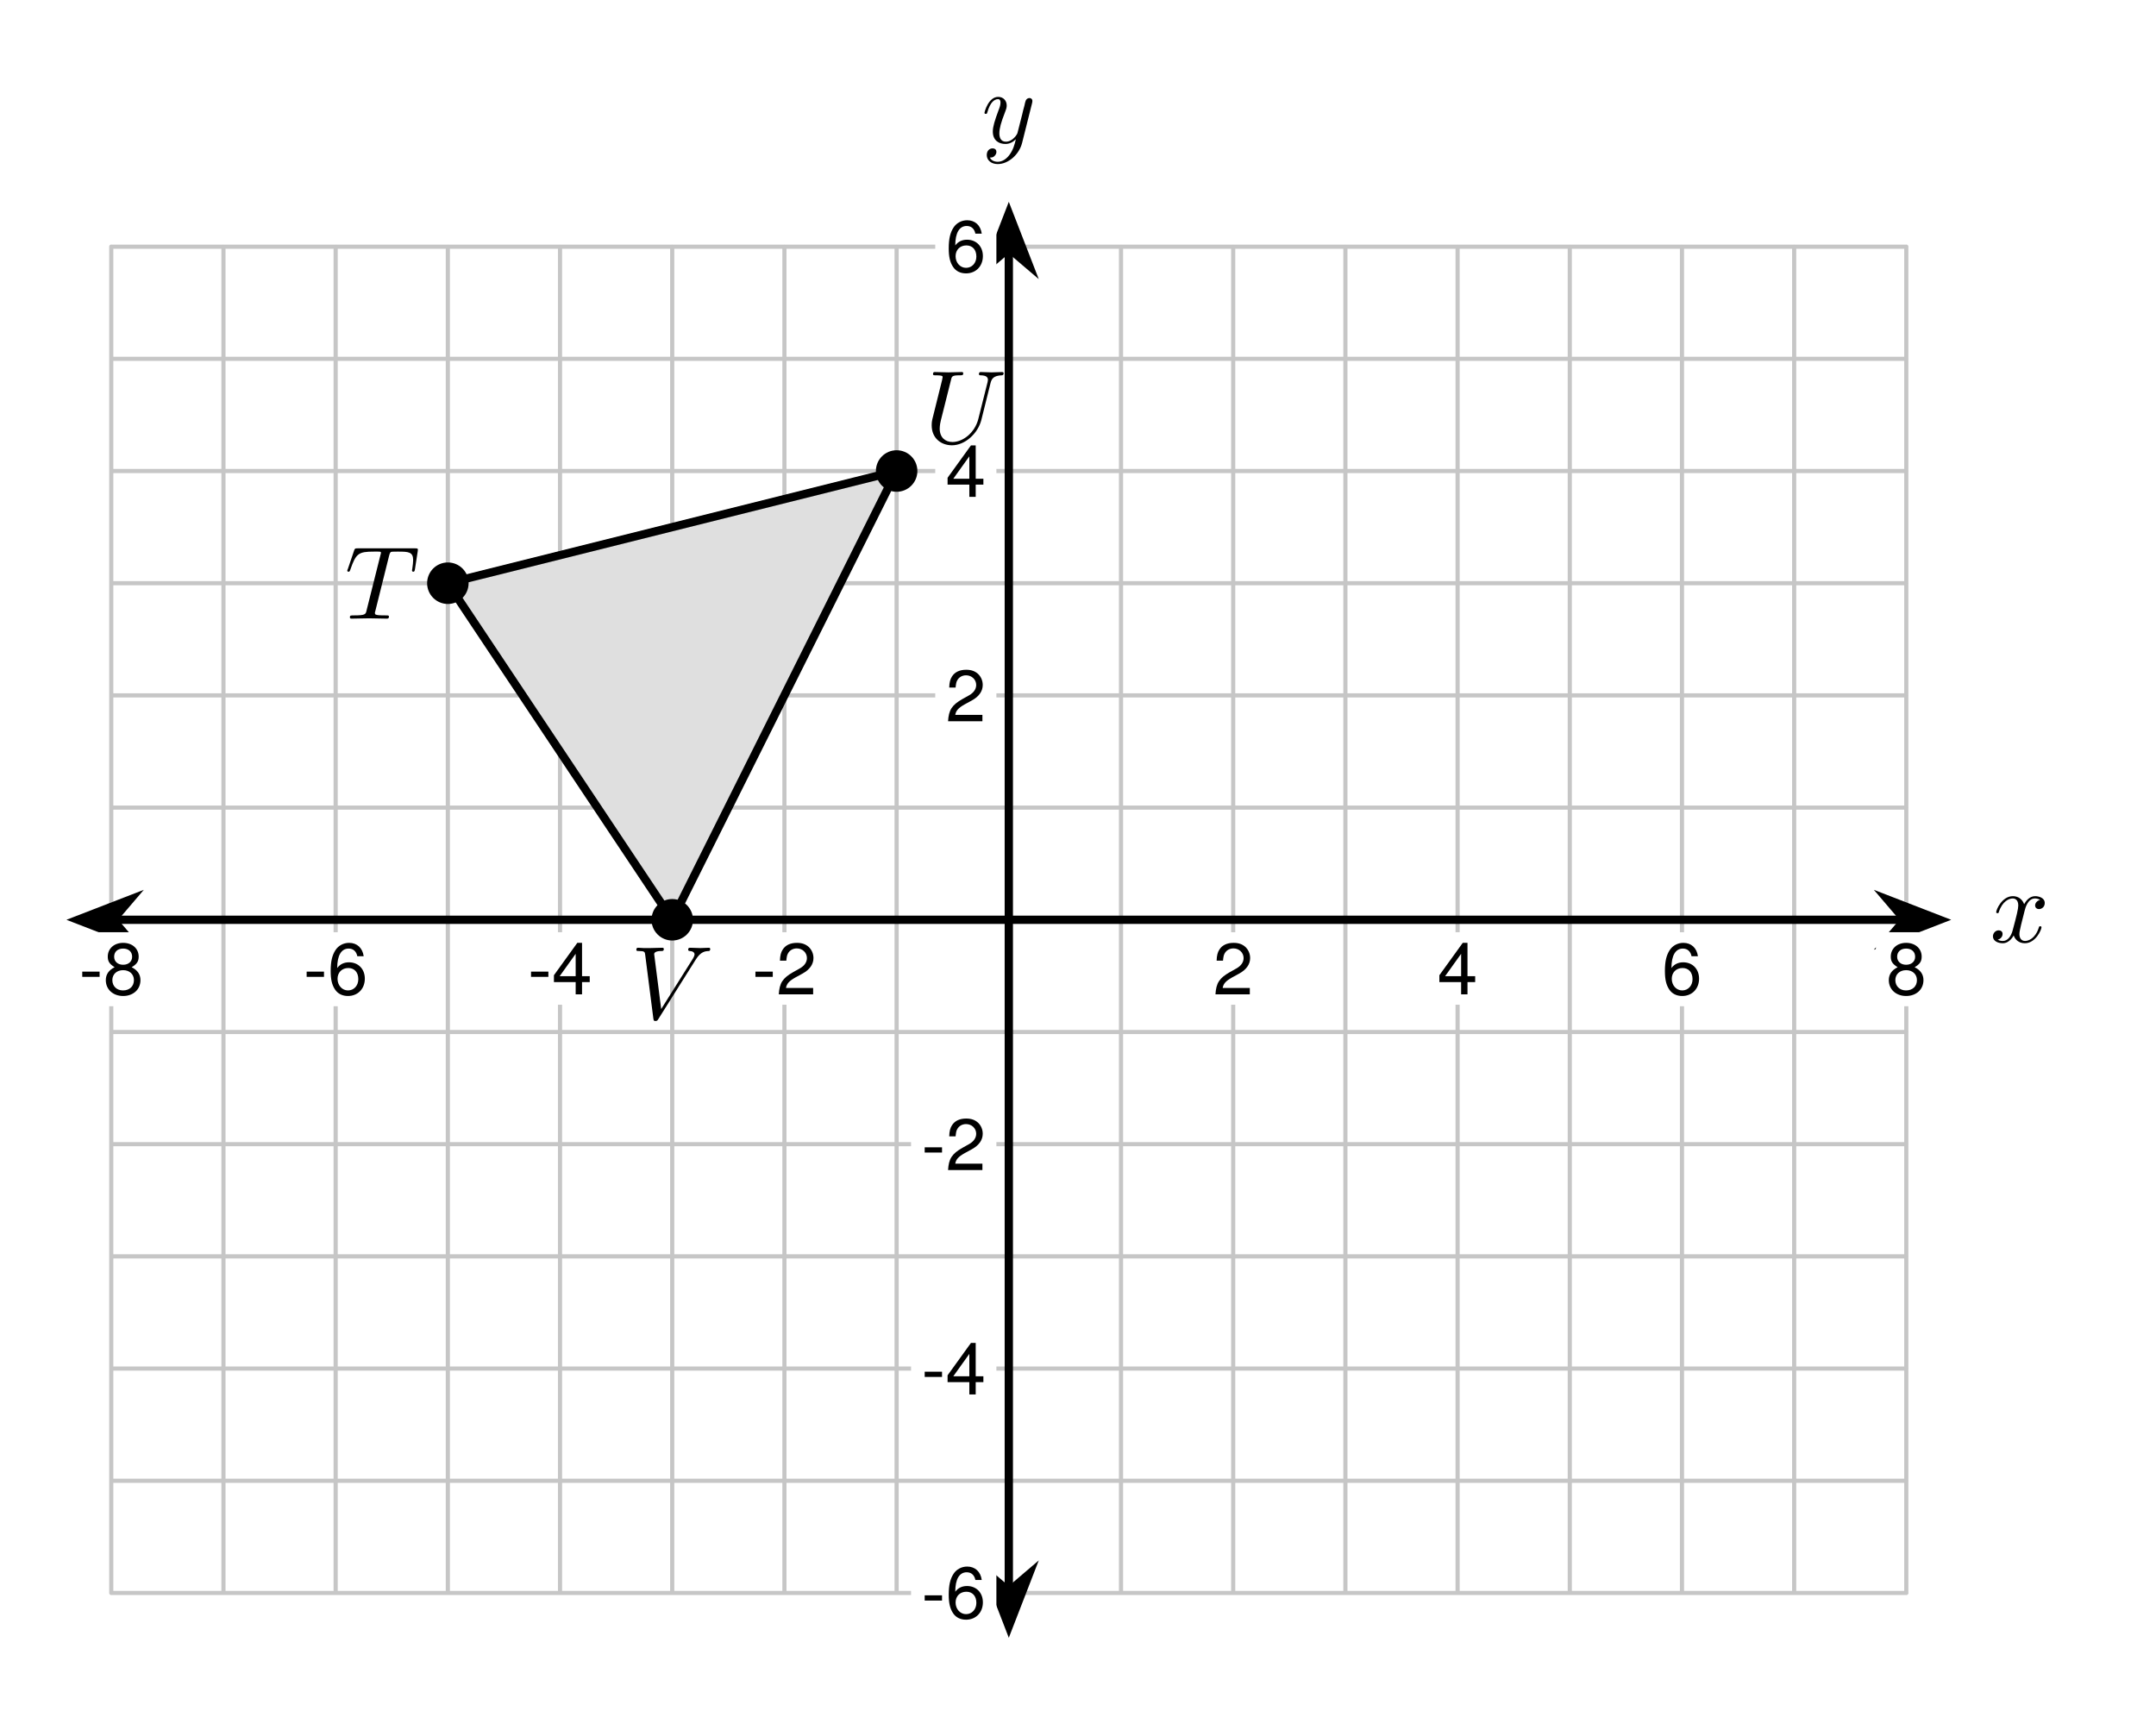
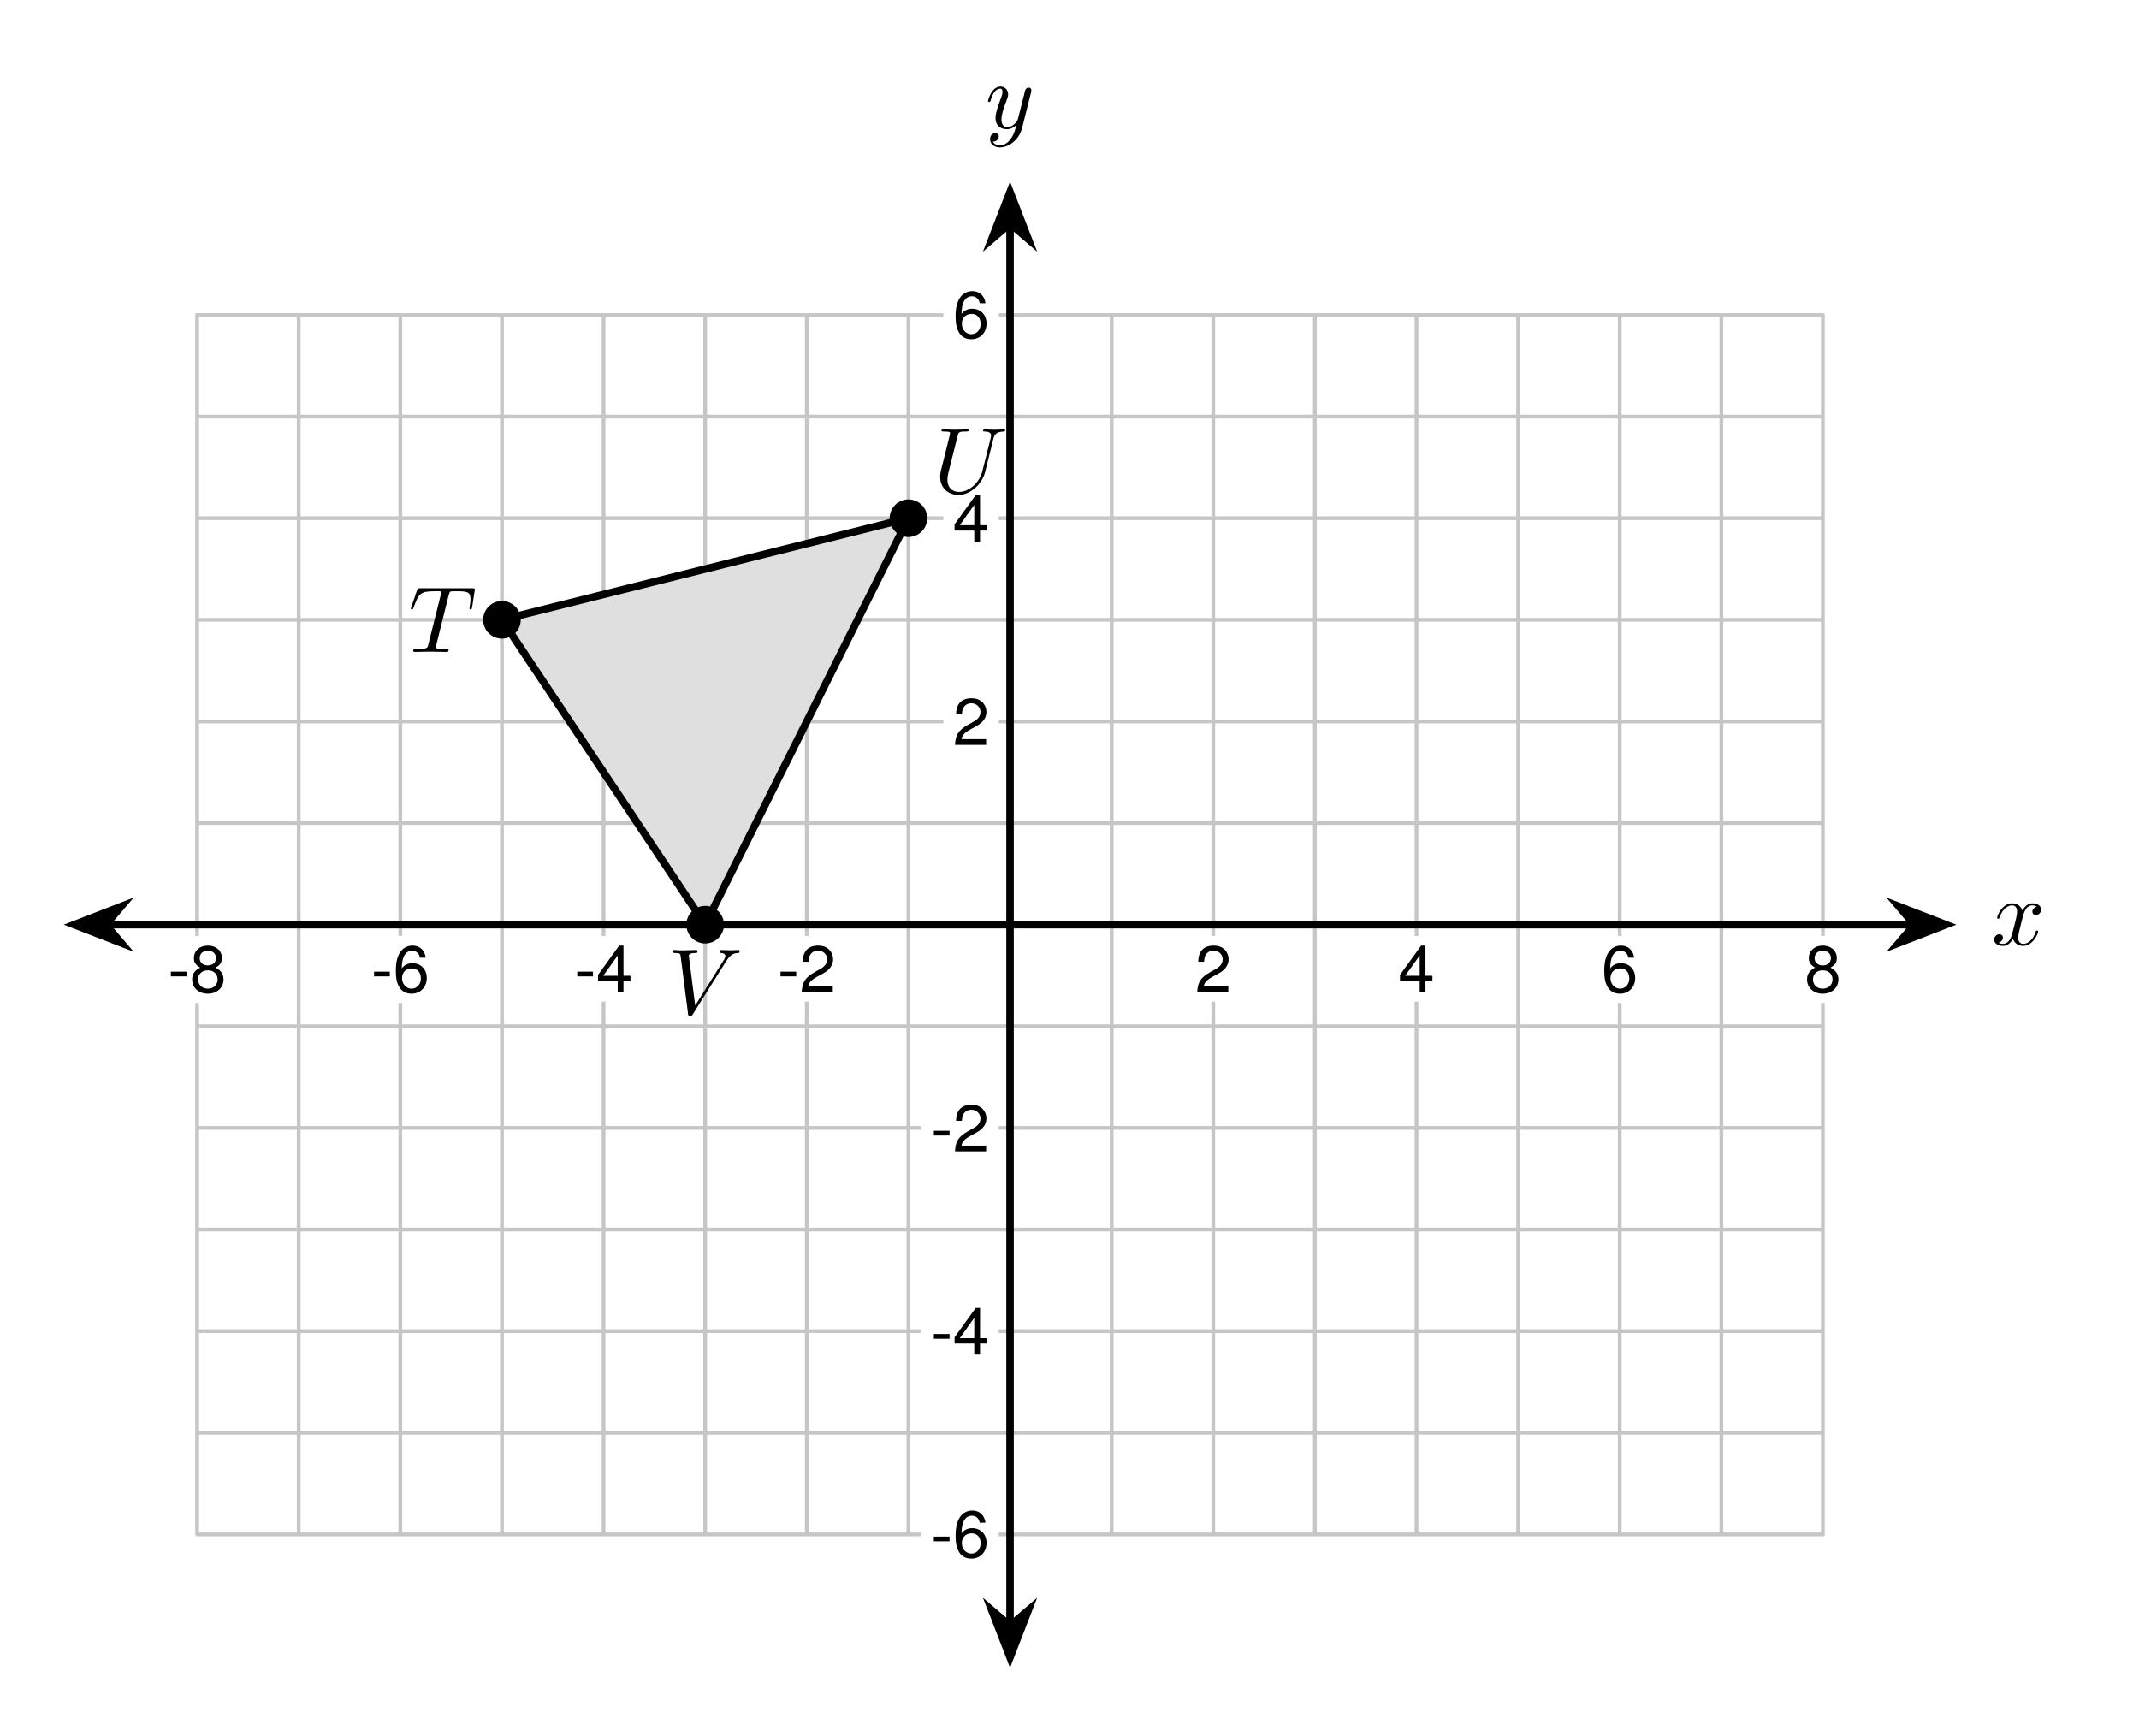
- <svg xmlns="http://www.w3.org/2000/svg" xmlns:xlink="http://www.w3.org/1999/xlink" width="206.053" height="163.499" viewBox="0 0 206.053 163.499">
+ <svg xmlns="http://www.w3.org/2000/svg" xmlns:xlink="http://www.w3.org/1999/xlink" width="225.729" height="183.175" viewBox="0 0 225.729 183.175">
  <defs>
    <g>
      <g id="glyph-0-0">
        <path d="M 3.312 -3 C 3.375 -3.25 3.609 -4.172 4.297 -4.172 C 4.344 -4.172 4.578 -4.172 4.797 -4.031 C 4.516 -3.984 4.312 -3.734 4.312 -3.5 C 4.312 -3.344 4.422 -3.156 4.688 -3.156 C 4.906 -3.156 5.234 -3.328 5.234 -3.734 C 5.234 -4.25 4.641 -4.391 4.312 -4.391 C 3.734 -4.391 3.391 -3.859 3.266 -3.625 C 3.016 -4.281 2.484 -4.391 2.188 -4.391 C 1.156 -4.391 0.594 -3.109 0.594 -2.859 C 0.594 -2.766 0.688 -2.766 0.719 -2.766 C 0.797 -2.766 0.828 -2.781 0.844 -2.875 C 1.188 -3.922 1.828 -4.172 2.172 -4.172 C 2.359 -4.172 2.703 -4.078 2.703 -3.5 C 2.703 -3.188 2.547 -2.531 2.172 -1.141 C 2.016 -0.531 1.672 -0.109 1.234 -0.109 C 1.172 -0.109 0.938 -0.109 0.734 -0.234 C 0.984 -0.281 1.203 -0.5 1.203 -0.781 C 1.203 -1.047 0.984 -1.125 0.828 -1.125 C 0.531 -1.125 0.281 -0.859 0.281 -0.547 C 0.281 -0.094 0.781 0.109 1.219 0.109 C 1.875 0.109 2.234 -0.578 2.266 -0.641 C 2.375 -0.281 2.734 0.109 3.328 0.109 C 4.359 0.109 4.922 -1.172 4.922 -1.422 C 4.922 -1.516 4.828 -1.516 4.797 -1.516 C 4.719 -1.516 4.688 -1.484 4.672 -1.406 C 4.344 -0.344 3.672 -0.109 3.359 -0.109 C 2.969 -0.109 2.812 -0.422 2.812 -0.766 C 2.812 -0.984 2.875 -1.203 2.969 -1.641 Z M 3.312 -3 " />
      </g>
      <g id="glyph-0-1">
        <path d="M 4.828 -3.781 C 4.859 -3.922 4.859 -3.938 4.859 -4.016 C 4.859 -4.188 4.719 -4.281 4.578 -4.281 C 4.469 -4.281 4.312 -4.219 4.234 -4.062 C 4.203 -4.016 4.125 -3.703 4.094 -3.531 C 4.016 -3.281 3.953 -3 3.891 -2.734 L 3.438 -0.953 C 3.406 -0.797 2.969 -0.109 2.328 -0.109 C 1.812 -0.109 1.703 -0.547 1.703 -0.906 C 1.703 -1.375 1.875 -1.984 2.219 -2.859 C 2.375 -3.266 2.406 -3.375 2.406 -3.578 C 2.406 -4.016 2.094 -4.391 1.594 -4.391 C 0.656 -4.391 0.281 -2.953 0.281 -2.859 C 0.281 -2.766 0.391 -2.766 0.406 -2.766 C 0.5 -2.766 0.516 -2.781 0.562 -2.938 C 0.828 -3.875 1.234 -4.172 1.562 -4.172 C 1.641 -4.172 1.812 -4.172 1.812 -3.844 C 1.812 -3.609 1.719 -3.344 1.641 -3.156 C 1.25 -2.109 1.078 -1.531 1.078 -1.078 C 1.078 -0.188 1.703 0.109 2.281 0.109 C 2.672 0.109 3 -0.062 3.281 -0.344 C 3.156 0.172 3.031 0.672 2.641 1.188 C 2.375 1.531 2 1.812 1.547 1.812 C 1.406 1.812 0.969 1.781 0.797 1.406 C 0.953 1.406 1.078 1.406 1.219 1.281 C 1.312 1.188 1.422 1.062 1.422 0.875 C 1.422 0.562 1.156 0.531 1.047 0.531 C 0.828 0.531 0.5 0.688 0.5 1.172 C 0.5 1.672 0.938 2.031 1.547 2.031 C 2.562 2.031 3.594 1.125 3.875 0.016 Z M 4.828 -3.781 " />
      </g>
      <g id="glyph-0-2">
        <path d="M 4.234 -6.016 C 4.312 -6.297 4.344 -6.359 4.469 -6.391 C 4.547 -6.406 4.875 -6.406 5.094 -6.406 C 6.094 -6.406 6.531 -6.375 6.531 -5.594 C 6.531 -5.453 6.5 -5.062 6.453 -4.797 C 6.453 -4.766 6.422 -4.641 6.422 -4.609 C 6.422 -4.547 6.453 -4.484 6.547 -4.484 C 6.656 -4.484 6.672 -4.562 6.703 -4.719 L 6.969 -6.438 C 6.969 -6.484 6.984 -6.578 6.984 -6.609 C 6.984 -6.719 6.891 -6.719 6.719 -6.719 L 1.203 -6.719 C 0.969 -6.719 0.969 -6.703 0.891 -6.516 L 0.297 -4.766 C 0.281 -4.75 0.234 -4.609 0.234 -4.594 C 0.234 -4.531 0.281 -4.484 0.359 -4.484 C 0.453 -4.484 0.469 -4.531 0.531 -4.688 C 1.062 -6.234 1.312 -6.406 2.781 -6.406 L 3.172 -6.406 C 3.453 -6.406 3.453 -6.375 3.453 -6.297 C 3.453 -6.234 3.422 -6.109 3.406 -6.078 L 2.078 -0.781 C 2 -0.422 1.969 -0.312 0.906 -0.312 C 0.547 -0.312 0.484 -0.312 0.484 -0.125 C 0.484 0 0.594 0 0.656 0 C 0.922 0 1.203 -0.016 1.469 -0.016 C 1.75 -0.016 2.031 -0.031 2.312 -0.031 C 2.594 -0.031 2.875 -0.016 3.141 -0.016 C 3.422 -0.016 3.719 0 4 0 C 4.094 0 4.219 0 4.219 -0.203 C 4.219 -0.312 4.141 -0.312 3.875 -0.312 C 3.625 -0.312 3.5 -0.312 3.25 -0.328 C 2.953 -0.359 2.875 -0.391 2.875 -0.547 C 2.875 -0.562 2.875 -0.609 2.922 -0.75 Z M 4.234 -6.016 " />
      </g>
      <g id="glyph-0-3">
        <path d="M 6.297 -5.734 C 6.406 -6.141 6.578 -6.438 7.375 -6.469 C 7.422 -6.469 7.547 -6.484 7.547 -6.672 C 7.547 -6.672 7.547 -6.781 7.406 -6.781 C 7.078 -6.781 6.734 -6.75 6.406 -6.75 C 6.062 -6.75 5.688 -6.781 5.375 -6.781 C 5.312 -6.781 5.188 -6.781 5.188 -6.578 C 5.188 -6.469 5.281 -6.469 5.375 -6.469 C 5.938 -6.453 6.047 -6.25 6.047 -6.031 C 6.047 -6 6.016 -5.859 6.016 -5.828 L 5.125 -2.281 C 4.781 -0.953 3.641 -0.094 2.656 -0.094 C 1.969 -0.094 1.438 -0.531 1.438 -1.375 C 1.438 -1.406 1.438 -1.719 1.547 -2.156 L 2.516 -6.016 C 2.594 -6.375 2.625 -6.469 3.344 -6.469 C 3.609 -6.469 3.688 -6.469 3.688 -6.672 C 3.688 -6.781 3.578 -6.781 3.547 -6.781 C 3.266 -6.781 2.547 -6.75 2.266 -6.75 C 1.984 -6.75 1.281 -6.781 0.984 -6.781 C 0.906 -6.781 0.797 -6.781 0.797 -6.578 C 0.797 -6.469 0.891 -6.469 1.078 -6.469 C 1.094 -6.469 1.297 -6.469 1.453 -6.453 C 1.641 -6.422 1.719 -6.422 1.719 -6.297 C 1.719 -6.234 1.625 -5.812 1.562 -5.594 L 1.344 -4.719 C 1.25 -4.328 0.781 -2.453 0.734 -2.266 C 0.672 -1.984 0.672 -1.828 0.672 -1.688 C 0.672 -0.469 1.562 0.219 2.609 0.219 C 3.859 0.219 5.094 -0.906 5.422 -2.219 Z M 6.297 -5.734 " />
      </g>
      <g id="glyph-0-4">
        <path d="M 6.234 -5.641 C 6.719 -6.422 7.141 -6.453 7.5 -6.469 C 7.625 -6.484 7.625 -6.641 7.625 -6.656 C 7.625 -6.734 7.578 -6.781 7.5 -6.781 C 7.25 -6.781 6.953 -6.75 6.688 -6.75 C 6.359 -6.75 6.016 -6.781 5.703 -6.781 C 5.641 -6.781 5.516 -6.781 5.516 -6.594 C 5.516 -6.484 5.609 -6.469 5.672 -6.469 C 5.938 -6.453 6.125 -6.344 6.125 -6.141 C 6.125 -6 5.984 -5.781 5.984 -5.766 L 2.938 -0.922 L 2.266 -6.172 C 2.266 -6.344 2.484 -6.469 2.953 -6.469 C 3.078 -6.469 3.188 -6.469 3.188 -6.672 C 3.188 -6.75 3.109 -6.781 3.062 -6.781 C 2.656 -6.781 2.234 -6.75 1.828 -6.75 C 1.641 -6.75 1.453 -6.75 1.281 -6.75 C 1.094 -6.75 0.906 -6.781 0.75 -6.781 C 0.672 -6.781 0.562 -6.781 0.562 -6.594 C 0.562 -6.469 0.641 -6.469 0.797 -6.469 C 1.359 -6.469 1.375 -6.375 1.406 -6.125 L 2.188 -0.016 C 2.219 0.188 2.25 0.219 2.375 0.219 C 2.547 0.219 2.578 0.172 2.656 0.047 Z M 6.234 -5.641 " />
      </g>
      <g id="glyph-1-0">
        <path d="M 1.969 -2.172 L 0.312 -2.172 L 0.312 -1.672 L 1.969 -1.672 Z M 1.969 -2.172 " />
      </g>
      <g id="glyph-1-1">
        <path d="M 2.719 -2.594 C 3.219 -2.891 3.391 -3.141 3.391 -3.609 C 3.391 -4.375 2.781 -4.922 1.906 -4.922 C 1.047 -4.922 0.438 -4.375 0.438 -3.609 C 0.438 -3.156 0.594 -2.906 1.094 -2.594 C 0.531 -2.312 0.25 -1.906 0.25 -1.359 C 0.25 -0.469 0.938 0.156 1.906 0.156 C 2.875 0.156 3.562 -0.469 3.562 -1.359 C 3.562 -1.906 3.281 -2.312 2.719 -2.594 Z M 1.906 -4.375 C 2.422 -4.375 2.766 -4.078 2.766 -3.594 C 2.766 -3.141 2.422 -2.828 1.906 -2.828 C 1.391 -2.828 1.047 -3.141 1.047 -3.594 C 1.047 -4.078 1.391 -4.375 1.906 -4.375 Z M 1.906 -2.312 C 2.516 -2.312 2.938 -1.922 2.938 -1.359 C 2.938 -0.766 2.516 -0.375 1.891 -0.375 C 1.297 -0.375 0.875 -0.781 0.875 -1.359 C 0.875 -1.922 1.297 -2.312 1.906 -2.312 Z M 1.906 -2.312 " />
      </g>
      <g id="glyph-1-2">
        <path d="M 3.453 -3.641 C 3.344 -4.438 2.812 -4.922 2.062 -4.922 C 1.516 -4.922 1.031 -4.656 0.75 -4.219 C 0.438 -3.734 0.297 -3.141 0.297 -2.234 C 0.297 -1.422 0.422 -0.891 0.719 -0.453 C 0.984 -0.062 1.406 0.156 1.953 0.156 C 2.891 0.156 3.562 -0.531 3.562 -1.5 C 3.562 -2.422 2.938 -3.062 2.047 -3.062 C 1.562 -3.062 1.188 -2.875 0.922 -2.516 C 0.922 -3.719 1.312 -4.375 2.016 -4.375 C 2.453 -4.375 2.75 -4.109 2.844 -3.641 Z M 1.984 -2.516 C 2.562 -2.516 2.938 -2.109 2.938 -1.453 C 2.938 -0.828 2.516 -0.375 1.953 -0.375 C 1.391 -0.375 0.953 -0.859 0.953 -1.484 C 0.953 -2.094 1.375 -2.516 1.984 -2.516 Z M 1.984 -2.516 " />
      </g>
      <g id="glyph-1-3">
        <path d="M 2.266 -1.172 L 2.266 0 L 2.875 0 L 2.875 -1.172 L 3.609 -1.172 L 3.609 -1.734 L 2.875 -1.734 L 2.875 -4.922 L 2.422 -4.922 L 0.188 -1.828 L 0.188 -1.172 Z M 2.266 -1.734 L 0.734 -1.734 L 2.266 -3.875 Z M 2.266 -1.734 " />
      </g>
      <g id="glyph-1-4">
        <path d="M 3.516 -0.609 L 0.922 -0.609 C 0.984 -1 1.203 -1.266 1.812 -1.609 L 2.5 -1.984 C 3.188 -2.359 3.547 -2.875 3.547 -3.469 C 3.547 -3.891 3.375 -4.266 3.094 -4.531 C 2.797 -4.797 2.438 -4.922 1.969 -4.922 C 1.344 -4.922 0.875 -4.703 0.609 -4.281 C 0.438 -4.016 0.359 -3.719 0.344 -3.219 L 0.953 -3.219 C 0.984 -3.547 1.016 -3.75 1.109 -3.906 C 1.266 -4.203 1.578 -4.391 1.953 -4.391 C 2.5 -4.391 2.922 -3.984 2.922 -3.469 C 2.922 -3.078 2.688 -2.734 2.25 -2.484 L 1.609 -2.125 C 0.594 -1.547 0.297 -1.078 0.234 0 L 3.516 0 Z M 3.516 -0.609 " />
      </g>
    </g>
    <clipPath id="clip-0">
-       <path clip-rule="nonzero" d="M 83 139 L 110 139 L 110 162.875 L 83 162.875 Z M 83 139 " />
+       <path clip-rule="nonzero" d="M 0.371 84 L 25 84 L 25 111 L 0.371 111 Z M 0.371 84 " />
+     </clipPath>
+     <clipPath id="clip-1">
+       <path clip-rule="nonzero" d="M 93 158 L 120 158 L 120 182.355 L 93 182.355 Z M 93 158 " />
    </clipPath>
  </defs>
-   <path fill="none" stroke-width="0.399" stroke-linecap="round" stroke-linejoin="round" stroke="rgb(77.499%, 77.499%, 77.499%)" stroke-opacity="1" stroke-miterlimit="10" d="M -86.177 -64.633 L 86.174 -64.633 M -86.177 -53.861 L 86.174 -53.861 M -86.177 -43.089 L 86.174 -43.089 M -86.177 -32.317 L 86.174 -32.317 M -86.177 -21.545 L 86.174 -21.545 M -86.177 -10.773 L 86.174 -10.773 M -86.177 -0.001 L 86.174 -0.001 M -86.177 10.771 L 86.174 10.771 M -86.177 21.543 L 86.174 21.543 M -86.177 32.315 L 86.174 32.315 M -86.177 43.087 L 86.174 43.087 M -86.177 53.859 L 86.174 53.859 M -86.177 64.623 L 86.174 64.623 M -86.177 -64.633 L -86.177 64.631 M -75.405 -64.633 L -75.405 64.631 M -64.633 -64.633 L -64.633 64.631 M -53.862 -64.633 L -53.862 64.631 M -43.09 -64.633 L -43.09 64.631 M -32.318 -64.633 L -32.318 64.631 M -21.546 -64.633 L -21.546 64.631 M -10.774 -64.633 L -10.774 64.631 M -0.002 -64.633 L -0.002 64.631 M 10.77 -64.633 L 10.77 64.631 M 21.542 -64.633 L 21.542 64.631 M 32.314 -64.633 L 32.314 64.631 M 43.086 -64.633 L 43.086 64.631 M 53.858 -64.633 L 53.858 64.631 M 64.63 -64.633 L 64.63 64.631 M 75.402 -64.633 L 75.402 64.631 M 86.166 -64.633 L 86.166 64.631 " transform="matrix(0.995425, 0, 0, -0.995425, 96.41588, 87.90521)" />
-   <path fill="none" stroke-width="0.797" stroke-linecap="round" stroke-linejoin="round" stroke="rgb(0%, 0%, 0%)" stroke-opacity="1" stroke-miterlimit="10" d="M -85.832 -0.001 L 85.832 -0.001 " transform="matrix(0.995425, 0, 0, -0.995425, 96.41588, 87.90521)" />
-   <path fill-rule="nonzero" fill="rgb(0%, 0%, 0%)" fill-opacity="1" stroke-width="0.797" stroke-linecap="round" stroke-linejoin="miter" stroke="rgb(0%, 0%, 0%)" stroke-opacity="1" stroke-miterlimit="10" d="M 6.262 0.001 L 1.266 1.936 L 2.918 0.001 L 1.266 -1.934 Z M 6.262 0.001 " transform="matrix(-0.995425, 0, 0, 0.995425, 13.68222, 87.90521)" />
-   <path fill-rule="nonzero" fill="rgb(0%, 0%, 0%)" fill-opacity="1" stroke-width="0.797" stroke-linecap="round" stroke-linejoin="miter" stroke="rgb(0%, 0%, 0%)" stroke-opacity="1" stroke-miterlimit="10" d="M 6.262 -0.001 L 1.266 1.934 L 2.918 -0.001 L 1.266 -1.936 Z M 6.262 -0.001 " transform="matrix(0.995425, 0, 0, -0.995425, 179.1495, 87.90521)" />
+   <path fill="none" stroke-width="0.399" stroke-linecap="round" stroke-linejoin="round" stroke="rgb(77.499%, 77.499%, 77.499%)" stroke-opacity="1" stroke-miterlimit="10" d="M -86.175 -64.63 L 86.176 -64.63 M -86.175 -53.859 L 86.176 -53.859 M -86.175 -43.088 L 86.176 -43.088 M -86.175 -32.317 L 86.176 -32.317 M -86.175 -21.542 L 86.176 -21.542 M -86.175 -10.771 L 86.176 -10.771 M -86.175 -0.001 L 86.176 -0.001 M -86.175 10.77 L 86.176 10.77 M -86.175 21.545 L 86.176 21.545 M -86.175 32.316 L 86.176 32.316 M -86.175 43.087 L 86.176 43.087 M -86.175 53.858 L 86.176 53.858 M -86.175 64.621 L 86.176 64.621 M -86.175 -64.63 L -86.175 64.633 M -75.404 -64.63 L -75.404 64.633 M -64.633 -64.63 L -64.633 64.633 M -53.859 -64.63 L -53.859 64.633 M -43.088 -64.63 L -43.088 64.633 M -32.317 -64.63 L -32.317 64.633 M -21.546 -64.63 L -21.546 64.633 M -10.771 -64.63 L -10.771 64.633 M 0 -64.63 L 0 64.633 M 10.771 -64.63 L 10.771 64.633 M 21.542 -64.63 L 21.542 64.633 M 32.317 -64.63 L 32.317 64.633 M 43.088 -64.63 L 43.088 64.633 M 53.859 -64.63 L 53.859 64.633 M 64.63 -64.63 L 64.63 64.633 M 75.405 -64.63 L 75.405 64.633 M 86.164 -64.63 L 86.164 64.633 " transform="matrix(0.995516, 0, 0, -0.995516, 106.5898, 97.5815)" />
+   <path fill="none" stroke-width="0.797" stroke-linecap="round" stroke-linejoin="round" stroke="rgb(0%, 0%, 0%)" stroke-opacity="1" stroke-miterlimit="10" d="M -95.671 -0.001 L 95.671 -0.001 " transform="matrix(0.995516, 0, 0, -0.995516, 106.5898, 97.5815)" />
+   <path fill-rule="nonzero" fill="rgb(0%, 0%, 0%)" fill-opacity="1" d="M 7.824 97.582 L 12.793 99.508 L 11.152 97.582 L 12.793 95.656 Z M 7.824 97.582 " />
+   <g clip-path="url(#clip-0)">
+     <path fill="none" stroke-width="0.797" stroke-linecap="round" stroke-linejoin="miter" stroke="rgb(0%, 0%, 0%)" stroke-opacity="1" stroke-miterlimit="10" d="M 6.258 0.001 L 1.267 1.935 L 2.915 0.001 L 1.267 -1.934 Z M 6.258 0.001 " transform="matrix(-0.995516, 0, 0, 0.995516, 14.05431, 97.5815)" />
+   </g>
+   <path fill-rule="nonzero" fill="rgb(0%, 0%, 0%)" fill-opacity="1" stroke-width="0.797" stroke-linecap="round" stroke-linejoin="miter" stroke="rgb(0%, 0%, 0%)" stroke-opacity="1" stroke-miterlimit="10" d="M 6.258 -0.001 L 1.267 1.934 L 2.915 -0.001 L 1.267 -1.935 Z M 6.258 -0.001 " transform="matrix(0.995516, 0, 0, -0.995516, 199.1252, 97.5815)" />
  <g fill="rgb(0%, 0%, 0%)" fill-opacity="1">
-     <use xlink:href="#glyph-0-0" x="190.187" y="90.039" />
+     <use xlink:href="#glyph-0-0" x="210.163" y="99.717" />
  </g>
-   <path fill="none" stroke-width="0.797" stroke-linecap="round" stroke-linejoin="round" stroke="rgb(0%, 0%, 0%)" stroke-opacity="1" stroke-miterlimit="10" d="M -0.002 -64.287 L -0.002 64.289 " transform="matrix(0.995425, 0, 0, -0.995425, 96.41588, 87.90521)" />
-   <path fill-rule="nonzero" fill="rgb(0%, 0%, 0%)" fill-opacity="1" d="M 96.414 155.426 L 98.34 150.453 L 96.414 152.098 L 94.492 150.453 Z M 96.414 155.426 " />
-   <g clip-path="url(#clip-0)">
-     <path fill="none" stroke-width="0.797" stroke-linecap="round" stroke-linejoin="miter" stroke="rgb(0%, 0%, 0%)" stroke-opacity="1" stroke-miterlimit="10" d="M 6.261 -0.002 L 1.265 1.933 L 2.917 -0.002 L 1.265 -1.933 Z M 6.261 -0.002 " transform="matrix(0, 0.995425, 0.995425, 0, 96.41588, 149.1936)" />
+   <path fill="none" stroke-width="0.797" stroke-linecap="round" stroke-linejoin="round" stroke="rgb(0%, 0%, 0%)" stroke-opacity="1" stroke-miterlimit="10" d="M 0 -74.126 L 0 74.125 " transform="matrix(0.995516, 0, 0, -0.995516, 106.5898, 97.5815)" />
+   <path fill-rule="nonzero" fill="rgb(0%, 0%, 0%)" fill-opacity="1" d="M 106.59 174.902 L 108.516 169.93 L 106.59 171.574 L 104.664 169.93 Z M 106.59 174.902 " />
+   <g clip-path="url(#clip-1)">
+     <path fill="none" stroke-width="0.797" stroke-linecap="round" stroke-linejoin="miter" stroke="rgb(0%, 0%, 0%)" stroke-opacity="1" stroke-miterlimit="10" d="M 6.261 0 L 1.266 1.935 L 2.918 0 L 1.266 -1.934 Z M 6.261 0 " transform="matrix(0, 0.995516, 0.995516, 0, 106.5898, 168.6697)" />
  </g>
-   <path fill-rule="nonzero" fill="rgb(0%, 0%, 0%)" fill-opacity="1" stroke-width="0.797" stroke-linecap="round" stroke-linejoin="miter" stroke="rgb(0%, 0%, 0%)" stroke-opacity="1" stroke-miterlimit="10" d="M 6.259 0.002 L 1.267 1.933 L 2.915 0.002 L 1.267 -1.933 Z M 6.259 0.002 " transform="matrix(0, -0.995425, -0.995425, 0, 96.41588, 26.61683)" />
+   <path fill-rule="nonzero" fill="rgb(0%, 0%, 0%)" fill-opacity="1" stroke-width="0.797" stroke-linecap="round" stroke-linejoin="miter" stroke="rgb(0%, 0%, 0%)" stroke-opacity="1" stroke-miterlimit="10" d="M 6.26 -0 L 1.265 1.934 L 2.917 -0 L 1.265 -1.935 Z M 6.26 -0 " transform="matrix(0, -0.995516, -0.995516, 0, 106.5898, 26.49329)" />
  <g fill="rgb(0%, 0%, 0%)" fill-opacity="1">
-     <use xlink:href="#glyph-0-1" x="93.807" y="13.65" />
+     <use xlink:href="#glyph-0-1" x="103.981" y="13.527" />
  </g>
-   <path fill-rule="nonzero" fill="rgb(100%, 100%, 100%)" fill-opacity="1" d="M 6.559 96.168 L 14.711 96.168 L 14.711 89.094 L 6.559 89.094 Z M 6.559 96.168 " />
+   <path fill-rule="nonzero" fill="rgb(100%, 100%, 100%)" fill-opacity="1" d="M 16.723 105.844 L 24.879 105.844 L 24.879 98.773 L 16.723 98.773 Z M 16.723 105.844 " />
  <g fill="rgb(0%, 0%, 0%)" fill-opacity="1">
-     <use xlink:href="#glyph-1-0" x="7.55" y="95.032" />
-     <use xlink:href="#glyph-1-1" x="9.862" y="95.032" />
+     <use xlink:href="#glyph-1-0" x="17.716" y="104.71" />
+     <use xlink:href="#glyph-1-1" x="20.028" y="104.71" />
  </g>
-   <path fill-rule="nonzero" fill="rgb(100%, 100%, 100%)" fill-opacity="1" d="M 28.004 96.168 L 36.156 96.168 L 36.156 89.094 L 28.004 89.094 Z M 28.004 96.168 " />
+   <path fill-rule="nonzero" fill="rgb(100%, 100%, 100%)" fill-opacity="1" d="M 38.172 105.844 L 46.324 105.844 L 46.324 98.773 L 38.172 98.773 Z M 38.172 105.844 " />
  <g fill="rgb(0%, 0%, 0%)" fill-opacity="1">
-     <use xlink:href="#glyph-1-0" x="28.995" y="95.032" />
-     <use xlink:href="#glyph-1-2" x="31.306" y="95.032" />
+     <use xlink:href="#glyph-1-0" x="39.163" y="104.71" />
+     <use xlink:href="#glyph-1-2" x="41.475" y="104.71" />
  </g>
-   <path fill-rule="nonzero" fill="rgb(100%, 100%, 100%)" fill-opacity="1" d="M 49.449 96.023 L 57.602 96.023 L 57.602 89.094 L 49.449 89.094 Z M 49.449 96.023 " />
+   <path fill-rule="nonzero" fill="rgb(100%, 100%, 100%)" fill-opacity="1" d="M 59.617 105.703 L 67.773 105.703 L 67.773 98.773 L 59.617 98.773 Z M 59.617 105.703 " />
  <g fill="rgb(0%, 0%, 0%)" fill-opacity="1">
-     <use xlink:href="#glyph-1-0" x="50.44" y="95.032" />
-     <use xlink:href="#glyph-1-3" x="52.752" y="95.032" />
+     <use xlink:href="#glyph-1-0" x="60.61" y="104.71" />
+     <use xlink:href="#glyph-1-3" x="62.922" y="104.71" />
  </g>
-   <path fill-rule="nonzero" fill="rgb(100%, 100%, 100%)" fill-opacity="1" d="M 70.895 96.023 L 79.047 96.023 L 79.047 89.094 L 70.895 89.094 Z M 70.895 96.023 " />
+   <path fill-rule="nonzero" fill="rgb(100%, 100%, 100%)" fill-opacity="1" d="M 81.066 105.703 L 89.219 105.703 L 89.219 98.773 L 81.066 98.773 Z M 81.066 105.703 " />
  <g fill="rgb(0%, 0%, 0%)" fill-opacity="1">
-     <use xlink:href="#glyph-1-0" x="71.886" y="95.032" />
-     <use xlink:href="#glyph-1-4" x="74.197" y="95.032" />
+     <use xlink:href="#glyph-1-0" x="82.057" y="104.71" />
+     <use xlink:href="#glyph-1-4" x="84.369" y="104.71" />
  </g>
-   <path fill-rule="nonzero" fill="rgb(100%, 100%, 100%)" fill-opacity="1" d="M 114.941 96.023 L 120.781 96.023 L 120.781 89.094 L 114.941 89.094 Z M 114.941 96.023 " />
+   <path fill-rule="nonzero" fill="rgb(100%, 100%, 100%)" fill-opacity="1" d="M 125.113 105.703 L 130.957 105.703 L 130.957 98.773 L 125.113 98.773 Z M 125.113 105.703 " />
  <g fill="rgb(0%, 0%, 0%)" fill-opacity="1">
-     <use xlink:href="#glyph-1-4" x="115.931" y="95.032" />
+     <use xlink:href="#glyph-1-4" x="126.107" y="104.71" />
  </g>
-   <path fill-rule="nonzero" fill="rgb(100%, 100%, 100%)" fill-opacity="1" d="M 136.387 96.023 L 142.227 96.023 L 142.227 89.094 L 136.387 89.094 Z M 136.387 96.023 " />
+   <path fill-rule="nonzero" fill="rgb(100%, 100%, 100%)" fill-opacity="1" d="M 146.562 105.703 L 152.406 105.703 L 152.406 98.773 L 146.562 98.773 Z M 146.562 105.703 " />
  <g fill="rgb(0%, 0%, 0%)" fill-opacity="1">
-     <use xlink:href="#glyph-1-3" x="137.376" y="95.032" />
+     <use xlink:href="#glyph-1-3" x="147.554" y="104.71" />
  </g>
-   <path fill-rule="nonzero" fill="rgb(100%, 100%, 100%)" fill-opacity="1" d="M 157.832 96.168 L 163.672 96.168 L 163.672 89.094 L 157.832 89.094 Z M 157.832 96.168 " />
+   <path fill-rule="nonzero" fill="rgb(100%, 100%, 100%)" fill-opacity="1" d="M 168.008 105.844 L 173.852 105.844 L 173.852 98.773 L 168.008 98.773 Z M 168.008 105.844 " />
  <g fill="rgb(0%, 0%, 0%)" fill-opacity="1">
-     <use xlink:href="#glyph-1-2" x="158.821" y="95.032" />
+     <use xlink:href="#glyph-1-2" x="169.001" y="104.71" />
  </g>
-   <path fill-rule="nonzero" fill="rgb(100%, 100%, 100%)" fill-opacity="1" d="M 179.277 96.168 L 185.117 96.168 L 185.117 89.094 L 179.277 89.094 Z M 179.277 96.168 " />
+   <path fill-rule="nonzero" fill="rgb(100%, 100%, 100%)" fill-opacity="1" d="M 189.457 105.844 L 195.301 105.844 L 195.301 98.773 L 189.457 98.773 Z M 189.457 105.844 " />
  <g fill="rgb(0%, 0%, 0%)" fill-opacity="1">
-     <use xlink:href="#glyph-1-1" x="180.267" y="95.032" />
+     <use xlink:href="#glyph-1-1" x="190.448" y="104.71" />
  </g>
-   <path fill-rule="nonzero" fill="rgb(100%, 100%, 100%)" fill-opacity="1" d="M 87.07 155.777 L 95.227 155.777 L 95.227 148.707 L 87.07 148.707 Z M 87.07 155.777 " />
+   <path fill-rule="nonzero" fill="rgb(100%, 100%, 100%)" fill-opacity="1" d="M 97.242 165.461 L 105.398 165.461 L 105.398 158.387 L 97.242 158.387 Z M 97.242 165.461 " />
  <g fill="rgb(0%, 0%, 0%)" fill-opacity="1">
-     <use xlink:href="#glyph-1-0" x="88.063" y="154.641" />
-     <use xlink:href="#glyph-1-2" x="90.375" y="154.641" />
+     <use xlink:href="#glyph-1-0" x="98.236" y="164.325" />
+     <use xlink:href="#glyph-1-2" x="100.548" y="164.325" />
  </g>
-   <path fill-rule="nonzero" fill="rgb(100%, 100%, 100%)" fill-opacity="1" d="M 87.07 134.262 L 95.227 134.262 L 95.227 127.332 L 87.07 127.332 Z M 87.07 134.262 " />
+   <path fill-rule="nonzero" fill="rgb(100%, 100%, 100%)" fill-opacity="1" d="M 97.242 143.941 L 105.398 143.941 L 105.398 137.012 L 97.242 137.012 Z M 97.242 143.941 " />
  <g fill="rgb(0%, 0%, 0%)" fill-opacity="1">
-     <use xlink:href="#glyph-1-0" x="88.063" y="133.268" />
-     <use xlink:href="#glyph-1-3" x="90.375" y="133.268" />
+     <use xlink:href="#glyph-1-0" x="98.236" y="142.949" />
+     <use xlink:href="#glyph-1-3" x="100.548" y="142.949" />
  </g>
-   <path fill-rule="nonzero" fill="rgb(100%, 100%, 100%)" fill-opacity="1" d="M 87.07 112.816 L 95.227 112.816 L 95.227 105.887 L 87.07 105.887 Z M 87.07 112.816 " />
+   <path fill-rule="nonzero" fill="rgb(100%, 100%, 100%)" fill-opacity="1" d="M 97.242 122.492 L 105.398 122.492 L 105.398 115.562 L 97.242 115.562 Z M 97.242 122.492 " />
  <g fill="rgb(0%, 0%, 0%)" fill-opacity="1">
-     <use xlink:href="#glyph-1-0" x="88.063" y="111.823" />
-     <use xlink:href="#glyph-1-4" x="90.375" y="111.823" />
+     <use xlink:href="#glyph-1-0" x="98.236" y="121.502" />
+     <use xlink:href="#glyph-1-4" x="100.548" y="121.502" />
  </g>
-   <path fill-rule="nonzero" fill="rgb(100%, 100%, 100%)" fill-opacity="1" d="M 89.383 69.926 L 95.227 69.926 L 95.227 62.996 L 89.383 62.996 Z M 89.383 69.926 " />
+   <path fill-rule="nonzero" fill="rgb(100%, 100%, 100%)" fill-opacity="1" d="M 99.555 79.598 L 105.398 79.598 L 105.398 72.668 L 99.555 72.668 Z M 99.555 79.598 " />
  <g fill="rgb(0%, 0%, 0%)" fill-opacity="1">
-     <use xlink:href="#glyph-1-4" x="90.375" y="68.932" />
+     <use xlink:href="#glyph-1-4" x="100.548" y="78.608" />
  </g>
-   <path fill-rule="nonzero" fill="rgb(100%, 100%, 100%)" fill-opacity="1" d="M 89.383 48.48 L 95.227 48.48 L 95.227 41.551 L 89.383 41.551 Z M 89.383 48.48 " />
+   <path fill-rule="nonzero" fill="rgb(100%, 100%, 100%)" fill-opacity="1" d="M 99.555 58.152 L 105.398 58.152 L 105.398 51.223 L 99.555 51.223 Z M 99.555 58.152 " />
  <g fill="rgb(0%, 0%, 0%)" fill-opacity="1">
-     <use xlink:href="#glyph-1-3" x="90.375" y="47.488" />
+     <use xlink:href="#glyph-1-3" x="100.548" y="57.162" />
  </g>
-   <path fill-rule="nonzero" fill="rgb(100%, 100%, 100%)" fill-opacity="1" d="M 89.383 27.105 L 95.227 27.105 L 95.227 20.035 L 89.383 20.035 Z M 89.383 27.105 " />
+   <path fill-rule="nonzero" fill="rgb(100%, 100%, 100%)" fill-opacity="1" d="M 99.555 36.777 L 105.398 36.777 L 105.398 29.703 L 99.555 29.703 Z M 99.555 36.777 " />
  <g fill="rgb(0%, 0%, 0%)" fill-opacity="1">
-     <use xlink:href="#glyph-1-2" x="90.375" y="25.972" />
+     <use xlink:href="#glyph-1-2" x="100.548" y="35.643" />
  </g>
-   <path fill-rule="nonzero" fill="rgb(87.5%, 87.5%, 87.5%)" fill-opacity="1" stroke-width="0.797" stroke-linecap="round" stroke-linejoin="round" stroke="rgb(0%, 0%, 0%)" stroke-opacity="1" stroke-miterlimit="10" d="M -53.862 32.315 L -10.774 43.087 L -32.318 -0.001 Z M -53.862 32.315 " transform="matrix(0.995425, 0, 0, -0.995425, 96.41588, 87.90521)" />
-   <path fill-rule="nonzero" fill="rgb(0%, 0%, 0%)" fill-opacity="1" d="M 44.785 55.738 C 44.785 54.641 43.898 53.754 42.801 53.754 C 41.707 53.754 40.82 54.641 40.82 55.738 C 40.82 56.832 41.707 57.723 42.801 57.723 C 43.898 57.723 44.785 56.832 44.785 55.738 Z M 44.785 55.738 " />
+   <path fill-rule="nonzero" fill="rgb(87.5%, 87.5%, 87.5%)" fill-opacity="1" stroke-width="0.797" stroke-linecap="round" stroke-linejoin="round" stroke="rgb(0%, 0%, 0%)" stroke-opacity="1" stroke-miterlimit="10" d="M -53.859 32.316 L -10.771 43.087 L -32.317 -0.001 Z M -53.859 32.316 " transform="matrix(0.995516, 0, 0, -0.995516, 106.5898, 97.5815)" />
+   <path fill-rule="nonzero" fill="rgb(0%, 0%, 0%)" fill-opacity="1" d="M 54.957 65.41 C 54.957 64.316 54.066 63.426 52.973 63.426 C 51.875 63.426 50.988 64.316 50.988 65.41 C 50.988 66.508 51.875 67.395 52.973 67.395 C 54.066 67.395 54.957 66.508 54.957 65.41 Z M 54.957 65.41 " />
  <g fill="rgb(0%, 0%, 0%)" fill-opacity="1">
-     <use xlink:href="#glyph-0-2" x="32.954" y="59.125" />
+     <use xlink:href="#glyph-0-2" x="43.122" y="68.8" />
  </g>
-   <path fill-rule="nonzero" fill="rgb(0%, 0%, 0%)" fill-opacity="1" d="M 87.676 45.016 C 87.676 43.918 86.789 43.031 85.691 43.031 C 84.598 43.031 83.711 43.918 83.711 45.016 C 83.711 46.109 84.598 47 85.691 47 C 86.789 47 87.676 46.109 87.676 45.016 Z M 87.676 45.016 " />
+   <path fill-rule="nonzero" fill="rgb(0%, 0%, 0%)" fill-opacity="1" d="M 97.852 54.688 C 97.852 53.59 96.961 52.703 95.867 52.703 C 94.77 52.703 93.883 53.59 93.883 54.688 C 93.883 55.781 94.77 56.672 95.867 56.672 C 96.961 56.672 97.852 55.781 97.852 54.688 Z M 97.852 54.688 " />
  <g fill="rgb(0%, 0%, 0%)" fill-opacity="1">
-     <use xlink:href="#glyph-0-3" x="88.371" y="42.338" />
+     <use xlink:href="#glyph-0-3" x="98.544" y="52.01" />
  </g>
-   <path fill-rule="nonzero" fill="rgb(0%, 0%, 0%)" fill-opacity="1" d="M 66.23 87.906 C 66.23 86.809 65.344 85.922 64.246 85.922 C 63.152 85.922 62.266 86.809 62.266 87.906 C 62.266 89 63.152 89.887 64.246 89.887 C 65.344 89.887 66.23 89 66.23 87.906 Z M 66.23 87.906 " />
+   <path fill-rule="nonzero" fill="rgb(0%, 0%, 0%)" fill-opacity="1" d="M 76.402 97.582 C 76.402 96.484 75.516 95.598 74.418 95.598 C 73.324 95.598 72.434 96.484 72.434 97.582 C 72.434 98.676 73.324 99.566 74.418 99.566 C 75.516 99.566 76.402 98.676 76.402 97.582 Z M 76.402 97.582 " />
  <g fill="rgb(0%, 0%, 0%)" fill-opacity="1">
-     <use xlink:href="#glyph-0-4" x="60.254" y="97.359" />
+     <use xlink:href="#glyph-0-4" x="70.425" y="107.037" />
  </g>
</svg>
